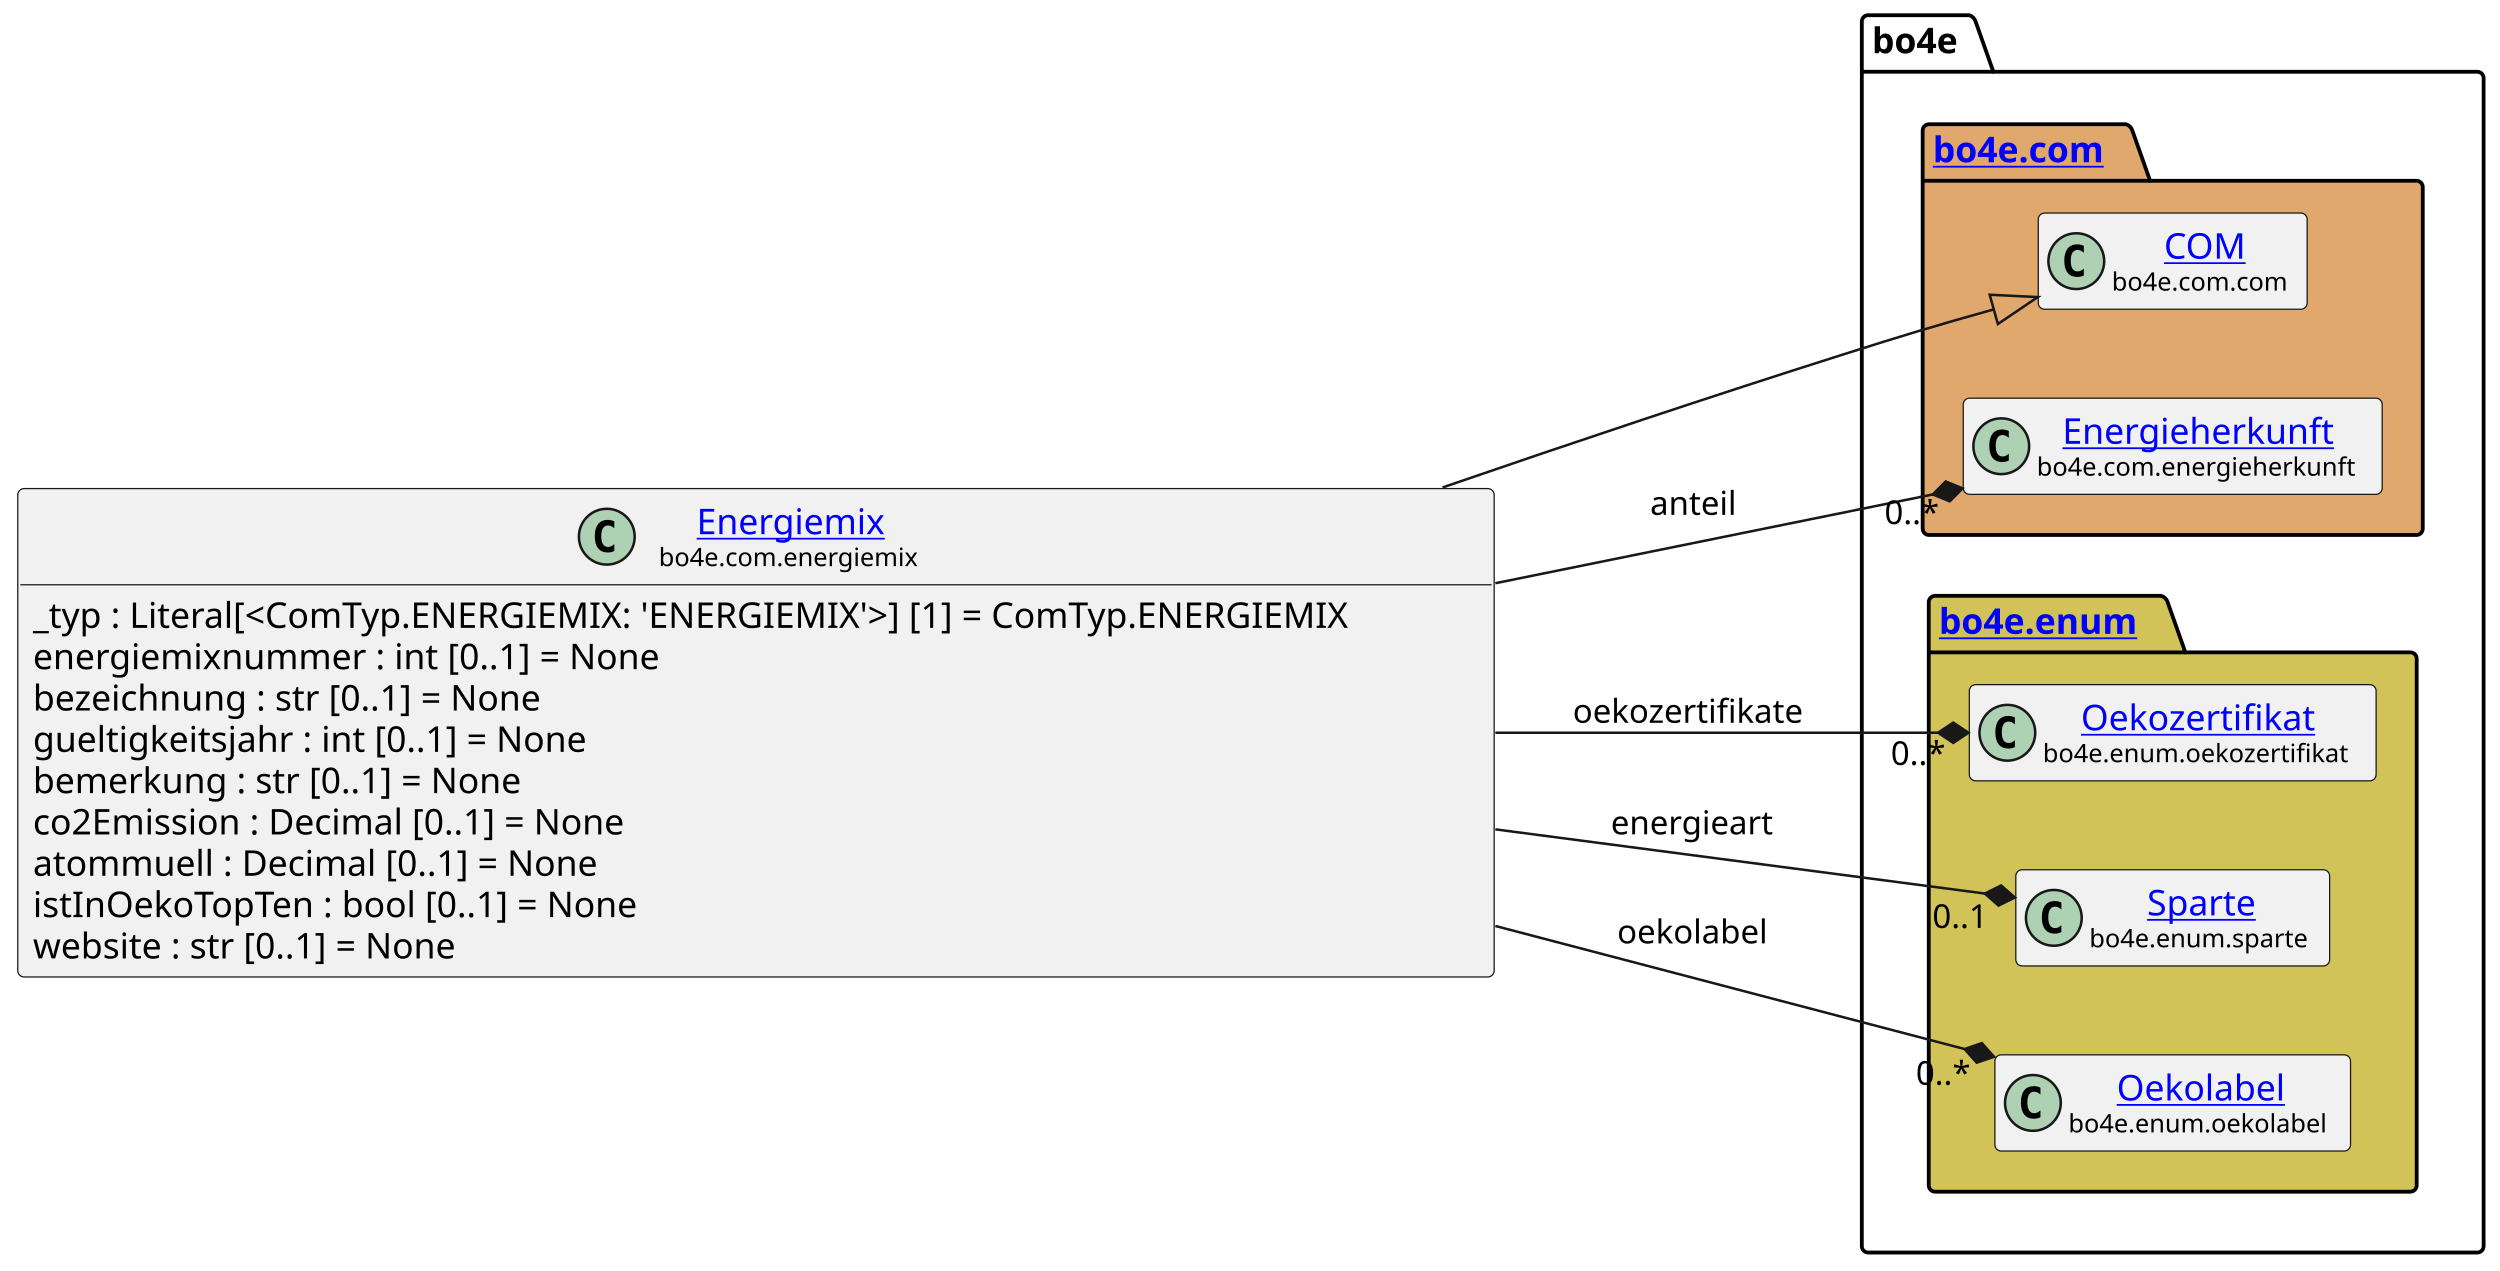
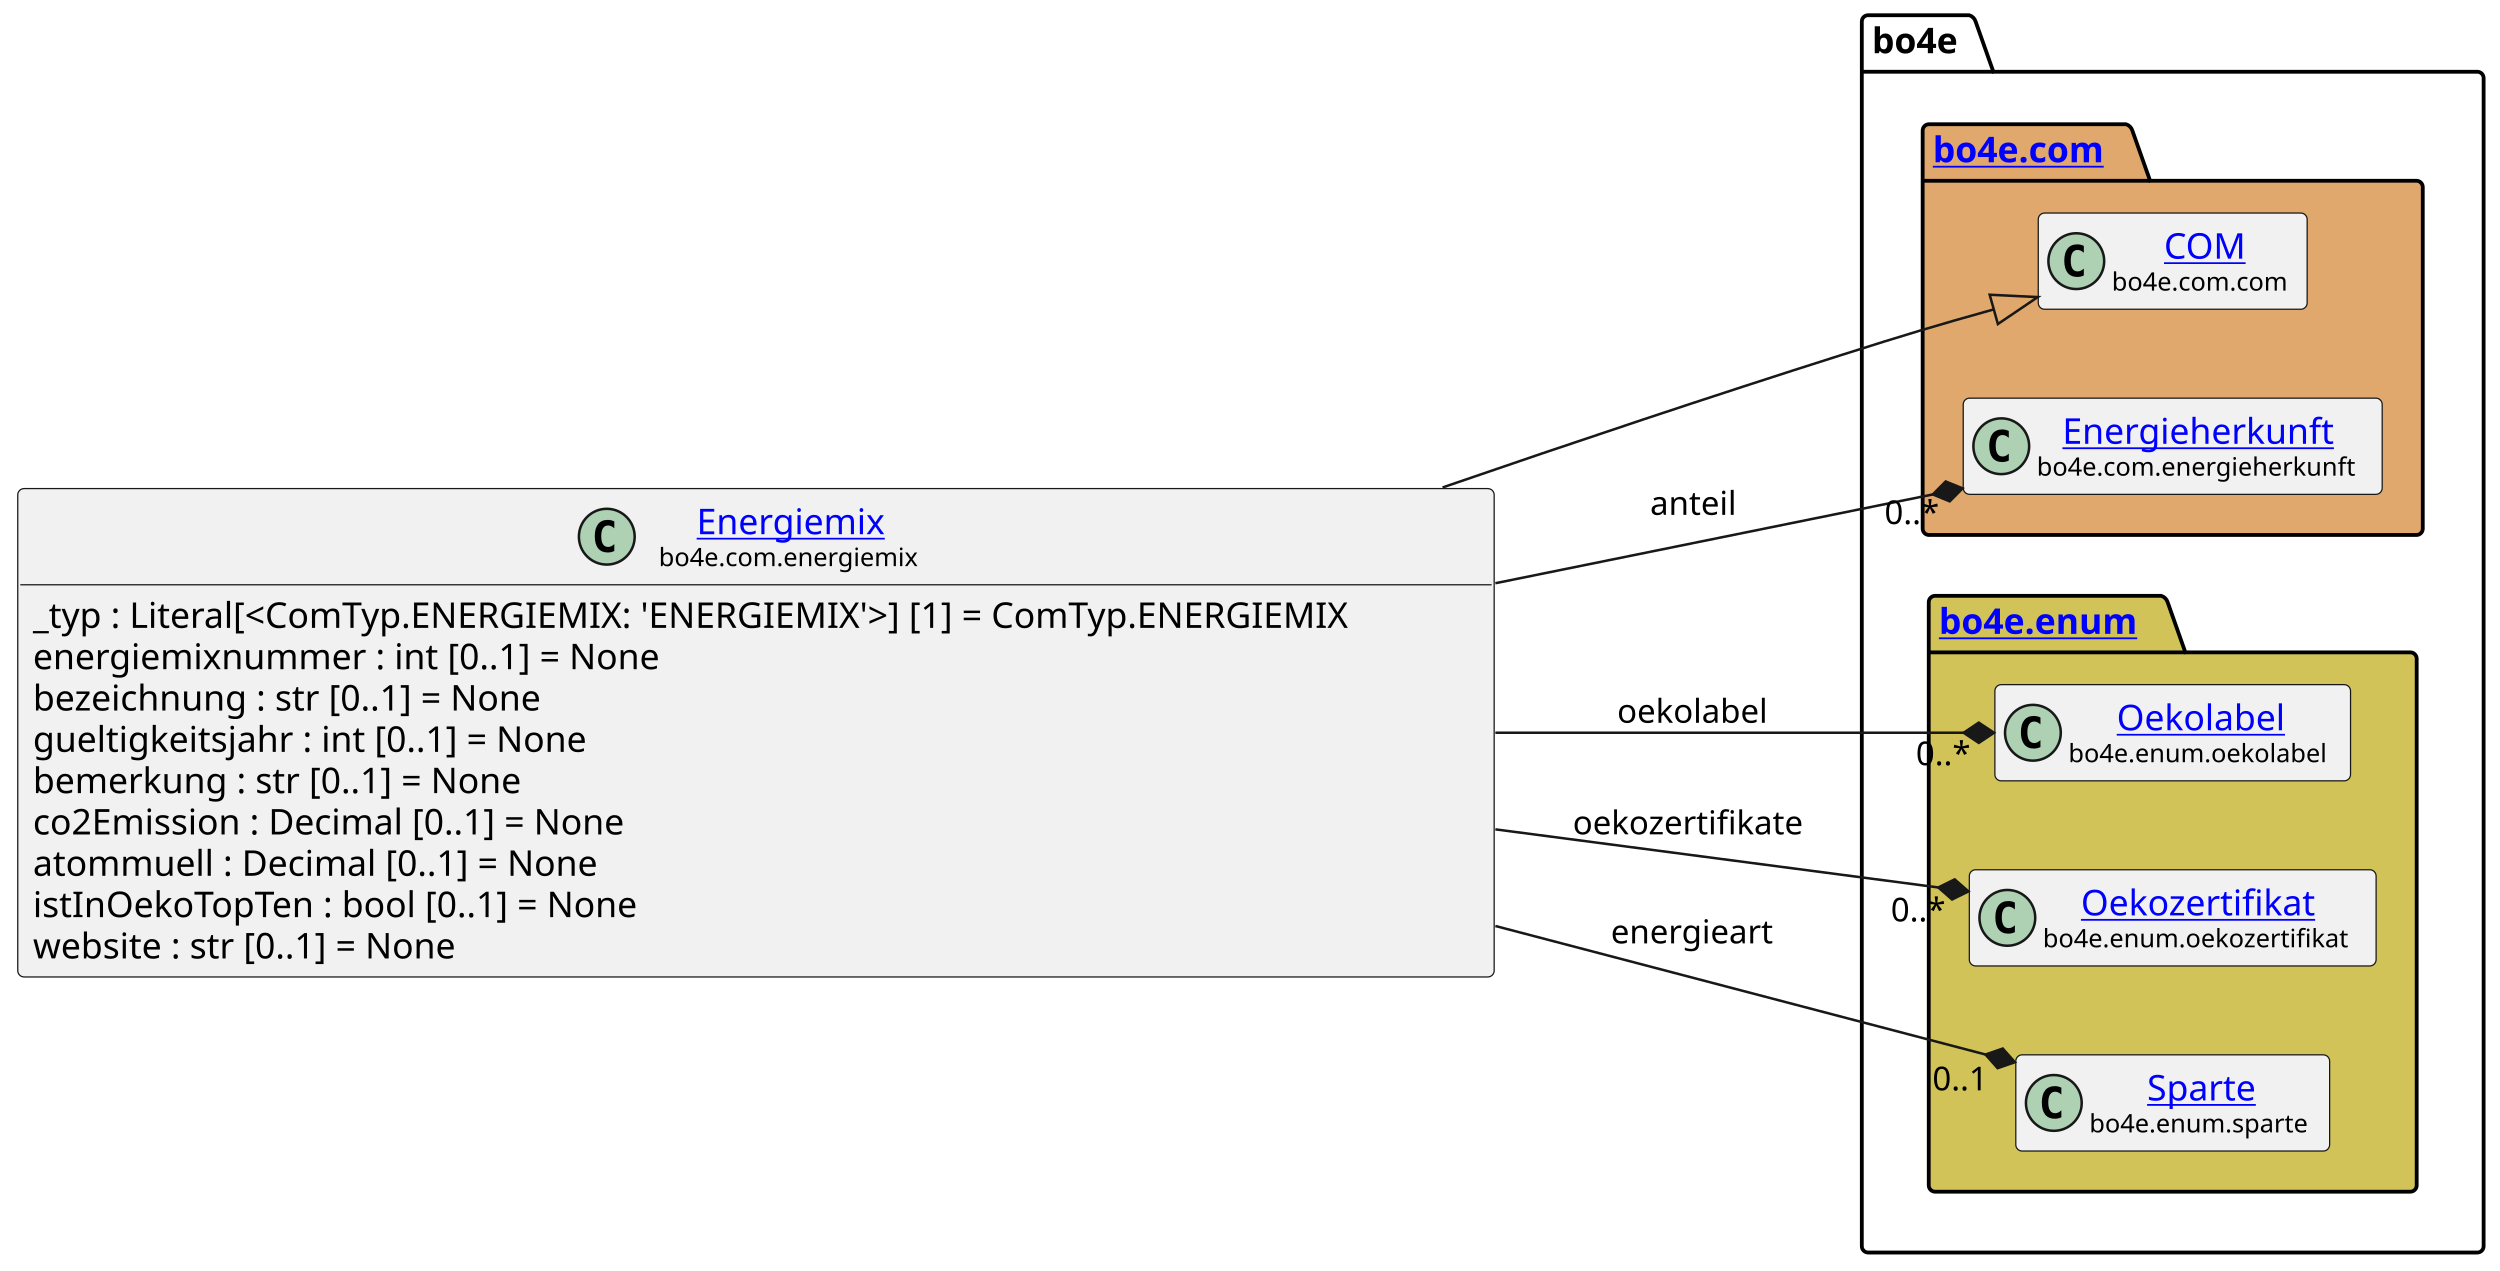
<svg xmlns="http://www.w3.org/2000/svg" xmlns:xlink="http://www.w3.org/1999/xlink" contentStyleType="text/css" data-diagram-type="CLASS" height="501px" preserveAspectRatio="none" style="width:986px;height:501px;background:#FFFFFF;" version="1.1" viewBox="0 0 986 501" width="986px" zoomAndPan="magnify">
  <defs />
  <g>
    <g class="cluster" data-entity="bo4e" data-source-line="16" data-uid="ent0005" id="cluster_bo4e">
      <path d="M736.8,6 L776.676,6 A3.75,3.75 0 0 1 779.176,8.5 L786.176,28.297 L977.04,28.297 A2.5,2.5 0 0 1 979.54,30.797 L979.54,491.5 A2.5,2.5 0 0 1 977.04,494 L736.8,494 A2.5,2.5 0 0 1 734.3,491.5 L734.3,8.5 A2.5,2.5 0 0 1 736.8,6" fill="none" style="stroke:#000000;stroke-width:1.5;" />
      <line style="stroke:#000000;stroke-width:1.5;" x1="734.3" x2="786.176" y1="28.297" y2="28.297" />
      <text fill="#000000" font-family="sans-serif" font-size="14" font-weight="bold" lengthAdjust="spacing" textLength="38.876" x="738.3" y="20.995">bo4e</text>
    </g>
    <g class="cluster" data-entity="com" data-source-line="15" data-uid="ent0003" id="cluster_com">
      <path d="M760.8,49 L838.499,49 A3.75,3.75 0 0 1 840.999,51.5 L847.999,71.297 L953.04,71.297 A2.5,2.5 0 0 1 955.54,73.797 L955.54,208.5 A2.5,2.5 0 0 1 953.04,211 L760.8,211 A2.5,2.5 0 0 1 758.3,208.5 L758.3,51.5 A2.5,2.5 0 0 1 760.8,49" fill="#E0A86C" style="stroke:#000000;stroke-width:1.5;" />
      <line style="stroke:#000000;stroke-width:1.5;" x1="758.3" x2="847.999" y1="71.297" y2="71.297" />
      <a href="file:////home/runner/work/BO4E-python/BO4E-python/docs/../.tox/docs/tmp/html/api/bo4e.com.html" target="_top" title="file:////home/runner/work/BO4E-python/BO4E-python/docs/../.tox/docs/tmp/html/api/bo4e.com.html" xlink:actuate="onRequest" xlink:href="file:////home/runner/work/BO4E-python/BO4E-python/docs/../.tox/docs/tmp/html/api/bo4e.com.html" xlink:show="new" xlink:title="file:////home/runner/work/BO4E-python/BO4E-python/docs/../.tox/docs/tmp/html/api/bo4e.com.html" xlink:type="simple">
        <text fill="#0000FF" font-family="sans-serif" font-size="14" font-weight="bold" lengthAdjust="spacing" text-decoration="underline" textLength="76.699" x="762.3" y="63.995">bo4e.com</text>
      </a>
    </g>
    <g class="cluster" data-entity="enum" data-source-line="19" data-uid="ent0007" id="cluster_enum">
      <path d="M763.2,235 L852.411,235 A3.75,3.75 0 0 1 854.911,237.5 L861.911,257.297 L950.64,257.297 A2.5,2.5 0 0 1 953.14,259.797 L953.14,467.5 A2.5,2.5 0 0 1 950.64,470 L763.2,470 A2.5,2.5 0 0 1 760.7,467.5 L760.7,237.5 A2.5,2.5 0 0 1 763.2,235" fill="#D1C358" style="stroke:#000000;stroke-width:1.5;" />
      <line style="stroke:#000000;stroke-width:1.5;" x1="760.7" x2="861.911" y1="257.297" y2="257.297" />
      <a href="file:////home/runner/work/BO4E-python/BO4E-python/docs/../.tox/docs/tmp/html/api/bo4e.enum.html" target="_top" title="file:////home/runner/work/BO4E-python/BO4E-python/docs/../.tox/docs/tmp/html/api/bo4e.enum.html" xlink:actuate="onRequest" xlink:href="file:////home/runner/work/BO4E-python/BO4E-python/docs/../.tox/docs/tmp/html/api/bo4e.enum.html" xlink:show="new" xlink:title="file:////home/runner/work/BO4E-python/BO4E-python/docs/../.tox/docs/tmp/html/api/bo4e.enum.html" xlink:type="simple">
        <text fill="#0000FF" font-family="sans-serif" font-size="14" font-weight="bold" lengthAdjust="spacing" text-decoration="underline" textLength="88.211" x="764.7" y="249.995">bo4e.enum</text>
      </a>
    </g>
    <g class="entity" data-entity="COM" data-source-line="16" data-uid="ent0004" id="entity_COM">
      <rect fill="#F1F1F1" height="37.938" rx="2.5" ry="2.5" style="stroke:#181818;stroke-width:0.5;" width="106.053" x="803.89" y="84.03" />
      <ellipse cx="818.89" cy="102.999" fill="#ADD1B2" rx="11" ry="11" style="stroke:#181818;stroke-width:1;" />
      <path d="M821.859,108.639 Q821.281,108.936 820.64,109.077 Q819.999,109.233 819.296,109.233 Q816.796,109.233 815.468,107.593 Q814.156,105.936 814.156,102.811 Q814.156,99.686 815.468,98.03 Q816.796,96.374 819.296,96.374 Q819.999,96.374 820.64,96.53 Q821.296,96.686 821.859,96.983 L821.859,99.702 Q821.234,99.124 820.64,98.858 Q820.046,98.577 819.421,98.577 Q818.077,98.577 817.39,99.655 Q816.702,100.718 816.702,102.811 Q816.702,104.905 817.39,105.983 Q818.077,107.046 819.421,107.046 Q820.046,107.046 820.64,106.78 Q821.234,106.499 821.859,105.921 L821.859,108.639 Z " fill="#000000" />
      <a href="file:////home/runner/work/BO4E-python/BO4E-python/docs/../.tox/docs/tmp/html/api/bo4e.com.html#bo4e.com.com.COM" target="_top" title="file:////home/runner/work/BO4E-python/BO4E-python/docs/../.tox/docs/tmp/html/api/bo4e.com.html#bo4e.com.com.COM" xlink:actuate="onRequest" xlink:href="file:////home/runner/work/BO4E-python/BO4E-python/docs/../.tox/docs/tmp/html/api/bo4e.com.html#bo4e.com.com.COM" xlink:show="new" xlink:title="file:////home/runner/work/BO4E-python/BO4E-python/docs/../.tox/docs/tmp/html/api/bo4e.com.html#bo4e.com.com.COM" xlink:type="simple">
        <text fill="#0000FF" font-family="sans-serif" font-size="14" lengthAdjust="spacing" text-decoration="underline" textLength="32.874" x="853.479" y="102.025">COM</text>
      </a>
      <text fill="#000000" font-family="sans-serif" font-size="10" lengthAdjust="spacing" textLength="74.053" x="832.89" y="114.609">bo4e.com.com</text>
    </g>
    <g class="entity" data-entity="Energieherkunft" data-source-line="17" data-uid="ent0006" id="entity_Energieherkunft">
      <rect fill="#F1F1F1" height="37.938" rx="2.5" ry="2.5" style="stroke:#181818;stroke-width:0.5;" width="165.237" x="774.3" y="157.03" />
      <ellipse cx="789.3" cy="175.999" fill="#ADD1B2" rx="11" ry="11" style="stroke:#181818;stroke-width:1;" />
      <path d="M792.269,181.639 Q791.691,181.936 791.05,182.077 Q790.409,182.233 789.706,182.233 Q787.206,182.233 785.878,180.593 Q784.566,178.936 784.566,175.811 Q784.566,172.686 785.878,171.03 Q787.206,169.374 789.706,169.374 Q790.409,169.374 791.05,169.53 Q791.706,169.686 792.269,169.983 L792.269,172.702 Q791.644,172.124 791.05,171.858 Q790.456,171.577 789.831,171.577 Q788.487,171.577 787.8,172.655 Q787.112,173.718 787.112,175.811 Q787.112,177.905 787.8,178.983 Q788.487,180.046 789.831,180.046 Q790.456,180.046 791.05,179.78 Q791.644,179.499 792.269,178.921 L792.269,181.639 Z " fill="#000000" />
      <a href="file:////home/runner/work/BO4E-python/BO4E-python/docs/../.tox/docs/tmp/html/api/bo4e.com.html#bo4e.com.energieherkunft.Energieherkunft" target="_top" title="file:////home/runner/work/BO4E-python/BO4E-python/docs/../.tox/docs/tmp/html/api/bo4e.com.html#bo4e.com.energieherkunft.Energieherkunft" xlink:actuate="onRequest" xlink:href="file:////home/runner/work/BO4E-python/BO4E-python/docs/../.tox/docs/tmp/html/api/bo4e.com.html#bo4e.com.energieherkunft.Energieherkunft" xlink:show="new" xlink:title="file:////home/runner/work/BO4E-python/BO4E-python/docs/../.tox/docs/tmp/html/api/bo4e.com.html#bo4e.com.energieherkunft.Energieherkunft" xlink:type="simple">
        <text fill="#0000FF" font-family="sans-serif" font-size="14" lengthAdjust="spacing" text-decoration="underline" textLength="112.991" x="813.423" y="175.025">Energieherkunft</text>
      </a>
      <text fill="#000000" font-family="sans-serif" font-size="10" lengthAdjust="spacing" textLength="133.237" x="803.3" y="187.609">bo4e.com.energieherkunft</text>
    </g>
-     <g class="entity" data-entity="Oekozertifikat" data-source-line="20" data-uid="ent0008" id="entity_Oekozertifikat">
-       <rect fill="#F1F1F1" height="37.938" rx="2.5" ry="2.5" style="stroke:#181818;stroke-width:0.5;" width="160.438" x="776.7" y="270.03" />
-       <ellipse cx="791.7" cy="288.999" fill="#ADD1B2" rx="11" ry="11" style="stroke:#181818;stroke-width:1;" />
-       <path d="M794.669,294.639 Q794.091,294.936 793.45,295.077 Q792.809,295.233 792.106,295.233 Q789.606,295.233 788.278,293.592 Q786.966,291.936 786.966,288.811 Q786.966,285.686 788.278,284.03 Q789.606,282.374 792.106,282.374 Q792.809,282.374 793.45,282.53 Q794.106,282.686 794.669,282.983 L794.669,285.702 Q794.044,285.124 793.45,284.858 Q792.856,284.577 792.231,284.577 Q790.888,284.577 790.2,285.655 Q789.513,286.717 789.513,288.811 Q789.513,290.905 790.2,291.983 Q790.888,293.046 792.231,293.046 Q792.856,293.046 793.45,292.78 Q794.044,292.499 794.669,291.921 L794.669,294.639 Z " fill="#000000" />
+     <g class="entity" data-entity="Oekolabel" data-source-line="20" data-uid="ent0008" id="entity_Oekolabel">
+       <rect fill="#F1F1F1" height="37.938" rx="2.5" ry="2.5" style="stroke:#181818;stroke-width:0.5;" width="140.272" x="786.78" y="270.03" />
+       <ellipse cx="801.78" cy="288.999" fill="#ADD1B2" rx="11" ry="11" style="stroke:#181818;stroke-width:1;" />
+       <path d="M804.749,294.639 Q804.171,294.936 803.53,295.077 Q802.889,295.233 802.186,295.233 Q799.686,295.233 798.358,293.592 Q797.046,291.936 797.046,288.811 Q797.046,285.686 798.358,284.03 Q799.686,282.374 802.186,282.374 Q802.889,282.374 803.53,282.53 Q804.186,282.686 804.749,282.983 L804.749,285.702 Q804.124,285.124 803.53,284.858 Q802.936,284.577 802.311,284.577 Q800.967,284.577 800.28,285.655 Q799.592,286.717 799.592,288.811 Q799.592,290.905 800.28,291.983 Q800.967,293.046 802.311,293.046 Q802.936,293.046 803.53,292.78 Q804.124,292.499 804.749,291.921 L804.749,294.639 Z " fill="#000000" />
+       <a href="file:////home/runner/work/BO4E-python/BO4E-python/docs/../.tox/docs/tmp/html/api/bo4e.enum.html#bo4e.enum.oekolabel.Oekolabel" target="_top" title="file:////home/runner/work/BO4E-python/BO4E-python/docs/../.tox/docs/tmp/html/api/bo4e.enum.html#bo4e.enum.oekolabel.Oekolabel" xlink:actuate="onRequest" xlink:href="file:////home/runner/work/BO4E-python/BO4E-python/docs/../.tox/docs/tmp/html/api/bo4e.enum.html#bo4e.enum.oekolabel.Oekolabel" xlink:show="new" xlink:title="file:////home/runner/work/BO4E-python/BO4E-python/docs/../.tox/docs/tmp/html/api/bo4e.enum.html#bo4e.enum.oekolabel.Oekolabel" xlink:type="simple">
+         <text fill="#0000FF" font-family="sans-serif" font-size="14" lengthAdjust="spacing" text-decoration="underline" textLength="70.164" x="834.834" y="288.025">Oekolabel</text>
+       </a>
+       <text fill="#000000" font-family="sans-serif" font-size="10" lengthAdjust="spacing" textLength="108.272" x="815.78" y="300.609">bo4e.enum.oekolabel</text>
+     </g>
+     <g class="entity" data-entity="Oekozertifikat" data-source-line="21" data-uid="ent0009" id="entity_Oekozertifikat">
+       <rect fill="#F1F1F1" height="37.938" rx="2.5" ry="2.5" style="stroke:#181818;stroke-width:0.5;" width="160.438" x="776.7" y="343.03" />
+       <ellipse cx="791.7" cy="361.999" fill="#ADD1B2" rx="11" ry="11" style="stroke:#181818;stroke-width:1;" />
+       <path d="M794.669,367.639 Q794.091,367.936 793.45,368.077 Q792.809,368.233 792.106,368.233 Q789.606,368.233 788.278,366.592 Q786.966,364.936 786.966,361.811 Q786.966,358.686 788.278,357.03 Q789.606,355.374 792.106,355.374 Q792.809,355.374 793.45,355.53 Q794.106,355.686 794.669,355.983 L794.669,358.702 Q794.044,358.124 793.45,357.858 Q792.856,357.577 792.231,357.577 Q790.888,357.577 790.2,358.655 Q789.513,359.717 789.513,361.811 Q789.513,363.905 790.2,364.983 Q790.888,366.046 792.231,366.046 Q792.856,366.046 793.45,365.78 Q794.044,365.499 794.669,364.921 L794.669,367.639 Z " fill="#000000" />
      <a href="file:////home/runner/work/BO4E-python/BO4E-python/docs/../.tox/docs/tmp/html/api/bo4e.enum.html#bo4e.enum.oekozertifikat.Oekozertifikat" target="_top" title="file:////home/runner/work/BO4E-python/BO4E-python/docs/../.tox/docs/tmp/html/api/bo4e.enum.html#bo4e.enum.oekozertifikat.Oekozertifikat" xlink:actuate="onRequest" xlink:href="file:////home/runner/work/BO4E-python/BO4E-python/docs/../.tox/docs/tmp/html/api/bo4e.enum.html#bo4e.enum.oekozertifikat.Oekozertifikat" xlink:show="new" xlink:title="file:////home/runner/work/BO4E-python/BO4E-python/docs/../.tox/docs/tmp/html/api/bo4e.enum.html#bo4e.enum.oekozertifikat.Oekozertifikat" xlink:type="simple">
-         <text fill="#0000FF" font-family="sans-serif" font-size="14" lengthAdjust="spacing" text-decoration="underline" textLength="98.397" x="820.721" y="288.025">Oekozertifikat</text>
+         <text fill="#0000FF" font-family="sans-serif" font-size="14" lengthAdjust="spacing" text-decoration="underline" textLength="98.397" x="820.721" y="361.025">Oekozertifikat</text>
      </a>
-       <text fill="#000000" font-family="sans-serif" font-size="10" lengthAdjust="spacing" textLength="128.438" x="805.7" y="300.609">bo4e.enum.oekozertifikat</text>
+       <text fill="#000000" font-family="sans-serif" font-size="10" lengthAdjust="spacing" textLength="128.438" x="805.7" y="373.609">bo4e.enum.oekozertifikat</text>
    </g>
-     <g class="entity" data-entity="Sparte" data-source-line="21" data-uid="ent0009" id="entity_Sparte">
-       <rect fill="#F1F1F1" height="37.938" rx="2.5" ry="2.5" style="stroke:#181818;stroke-width:0.5;" width="123.777" x="795.03" y="343.03" />
-       <ellipse cx="810.03" cy="361.999" fill="#ADD1B2" rx="11" ry="11" style="stroke:#181818;stroke-width:1;" />
-       <path d="M812.999,367.639 Q812.421,367.936 811.78,368.077 Q811.139,368.233 810.436,368.233 Q807.936,368.233 806.608,366.592 Q805.296,364.936 805.296,361.811 Q805.296,358.686 806.608,357.03 Q807.936,355.374 810.436,355.374 Q811.139,355.374 811.78,355.53 Q812.436,355.686 812.999,355.983 L812.999,358.702 Q812.374,358.124 811.78,357.858 Q811.186,357.577 810.561,357.577 Q809.217,357.577 808.53,358.655 Q807.842,359.717 807.842,361.811 Q807.842,363.905 808.53,364.983 Q809.217,366.046 810.561,366.046 Q811.186,366.046 811.78,365.78 Q812.374,365.499 812.999,364.921 L812.999,367.639 Z " fill="#000000" />
+     <g class="entity" data-entity="Sparte" data-source-line="22" data-uid="ent0010" id="entity_Sparte">
+       <rect fill="#F1F1F1" height="37.938" rx="2.5" ry="2.5" style="stroke:#181818;stroke-width:0.5;" width="123.777" x="795.03" y="416.03" />
+       <ellipse cx="810.03" cy="434.999" fill="#ADD1B2" rx="11" ry="11" style="stroke:#181818;stroke-width:1;" />
+       <path d="M812.999,440.639 Q812.421,440.936 811.78,441.077 Q811.139,441.233 810.436,441.233 Q807.936,441.233 806.608,439.592 Q805.296,437.936 805.296,434.811 Q805.296,431.686 806.608,430.03 Q807.936,428.374 810.436,428.374 Q811.139,428.374 811.78,428.53 Q812.436,428.686 812.999,428.983 L812.999,431.702 Q812.374,431.124 811.78,430.858 Q811.186,430.577 810.561,430.577 Q809.217,430.577 808.53,431.655 Q807.842,432.717 807.842,434.811 Q807.842,436.905 808.53,437.983 Q809.217,439.046 810.561,439.046 Q811.186,439.046 811.78,438.78 Q812.374,438.499 812.999,437.921 L812.999,440.639 Z " fill="#000000" />
      <a href="file:////home/runner/work/BO4E-python/BO4E-python/docs/../.tox/docs/tmp/html/api/bo4e.enum.html#bo4e.enum.sparte.Sparte" target="_top" title="file:////home/runner/work/BO4E-python/BO4E-python/docs/../.tox/docs/tmp/html/api/bo4e.enum.html#bo4e.enum.sparte.Sparte" xlink:actuate="onRequest" xlink:href="file:////home/runner/work/BO4E-python/BO4E-python/docs/../.tox/docs/tmp/html/api/bo4e.enum.html#bo4e.enum.sparte.Sparte" xlink:show="new" xlink:title="file:////home/runner/work/BO4E-python/BO4E-python/docs/../.tox/docs/tmp/html/api/bo4e.enum.html#bo4e.enum.sparte.Sparte" xlink:type="simple">
-         <text fill="#0000FF" font-family="sans-serif" font-size="14" lengthAdjust="spacing" text-decoration="underline" textLength="46.211" x="846.813" y="361.025">Sparte</text>
+         <text fill="#0000FF" font-family="sans-serif" font-size="14" lengthAdjust="spacing" text-decoration="underline" textLength="46.211" x="846.813" y="434.025">Sparte</text>
      </a>
-       <text fill="#000000" font-family="sans-serif" font-size="10" lengthAdjust="spacing" textLength="91.777" x="824.03" y="373.609">bo4e.enum.sparte</text>
-     </g>
-     <g class="entity" data-entity="Oekolabel" data-source-line="22" data-uid="ent0010" id="entity_Oekolabel">
-       <rect fill="#F1F1F1" height="37.938" rx="2.5" ry="2.5" style="stroke:#181818;stroke-width:0.5;" width="140.272" x="786.78" y="416.03" />
-       <ellipse cx="801.78" cy="434.999" fill="#ADD1B2" rx="11" ry="11" style="stroke:#181818;stroke-width:1;" />
-       <path d="M804.749,440.639 Q804.171,440.936 803.53,441.077 Q802.889,441.233 802.186,441.233 Q799.686,441.233 798.358,439.592 Q797.046,437.936 797.046,434.811 Q797.046,431.686 798.358,430.03 Q799.686,428.374 802.186,428.374 Q802.889,428.374 803.53,428.53 Q804.186,428.686 804.749,428.983 L804.749,431.702 Q804.124,431.124 803.53,430.858 Q802.936,430.577 802.311,430.577 Q800.967,430.577 800.28,431.655 Q799.592,432.717 799.592,434.811 Q799.592,436.905 800.28,437.983 Q800.967,439.046 802.311,439.046 Q802.936,439.046 803.53,438.78 Q804.124,438.499 804.749,437.921 L804.749,440.639 Z " fill="#000000" />
-       <a href="file:////home/runner/work/BO4E-python/BO4E-python/docs/../.tox/docs/tmp/html/api/bo4e.enum.html#bo4e.enum.oekolabel.Oekolabel" target="_top" title="file:////home/runner/work/BO4E-python/BO4E-python/docs/../.tox/docs/tmp/html/api/bo4e.enum.html#bo4e.enum.oekolabel.Oekolabel" xlink:actuate="onRequest" xlink:href="file:////home/runner/work/BO4E-python/BO4E-python/docs/../.tox/docs/tmp/html/api/bo4e.enum.html#bo4e.enum.oekolabel.Oekolabel" xlink:show="new" xlink:title="file:////home/runner/work/BO4E-python/BO4E-python/docs/../.tox/docs/tmp/html/api/bo4e.enum.html#bo4e.enum.oekolabel.Oekolabel" xlink:type="simple">
-         <text fill="#0000FF" font-family="sans-serif" font-size="14" lengthAdjust="spacing" text-decoration="underline" textLength="70.164" x="834.834" y="434.025">Oekolabel</text>
-       </a>
-       <text fill="#000000" font-family="sans-serif" font-size="10" lengthAdjust="spacing" textLength="108.272" x="815.78" y="446.609">bo4e.enum.oekolabel</text>
+       <text fill="#000000" font-family="sans-serif" font-size="10" lengthAdjust="spacing" textLength="91.777" x="824.03" y="446.609">bo4e.enum.sparte</text>
    </g>
    <g class="entity" data-entity="Energiemix" data-source-line="3" data-uid="ent0002" id="entity_Energiemix">
      <rect fill="#F1F1F1" height="192.609" rx="2.5" ry="2.5" style="stroke:#181818;stroke-width:0.5;" width="582.302" x="7" y="192.7" />
      <ellipse cx="239.318" cy="211.669" fill="#ADD1B2" rx="11" ry="11" style="stroke:#181818;stroke-width:1;" />
      <path d="M242.287,217.309 Q241.709,217.606 241.068,217.747 Q240.428,217.903 239.725,217.903 Q237.225,217.903 235.897,216.262 Q234.584,214.606 234.584,211.481 Q234.584,208.356 235.897,206.7 Q237.225,205.044 239.725,205.044 Q240.428,205.044 241.068,205.2 Q241.725,205.356 242.287,205.653 L242.287,208.372 Q241.662,207.794 241.068,207.528 Q240.475,207.247 239.85,207.247 Q238.506,207.247 237.818,208.325 Q237.131,209.387 237.131,211.481 Q237.131,213.575 237.818,214.653 Q238.506,215.716 239.85,215.716 Q240.475,215.716 241.068,215.45 Q241.662,215.169 242.287,214.591 L242.287,217.309 Z " fill="#000000" />
      <a href="file:////home/runner/work/BO4E-python/BO4E-python/docs/../.tox/docs/tmp/html/api/bo4e.com.html#bo4e.com.energiemix.Energiemix" target="_top" title="file:////home/runner/work/BO4E-python/BO4E-python/docs/../.tox/docs/tmp/html/api/bo4e.com.html#bo4e.com.energiemix.Energiemix" xlink:actuate="onRequest" xlink:href="file:////home/runner/work/BO4E-python/BO4E-python/docs/../.tox/docs/tmp/html/api/bo4e.com.html#bo4e.com.energiemix.Energiemix" xlink:show="new" xlink:title="file:////home/runner/work/BO4E-python/BO4E-python/docs/../.tox/docs/tmp/html/api/bo4e.com.html#bo4e.com.energiemix.Energiemix" xlink:type="simple">
        <text fill="#0000FF" font-family="sans-serif" font-size="14" lengthAdjust="spacing" text-decoration="underline" textLength="79.29" x="274.756" y="210.695">Energiemix</text>
      </a>
      <text fill="#000000" font-family="sans-serif" font-size="10" lengthAdjust="spacing" textLength="109.165" x="259.818" y="223.279">bo4e.com.energiemix</text>
      <line style="stroke:#181818;stroke-width:0.5;" x1="8" x2="588.302" y1="230.637" y2="230.637" />
      <text fill="#000000" font-family="sans-serif" font-size="14" lengthAdjust="spacing" textLength="570.302" x="13" y="247.633">_typ : Literal[&lt;ComTyp.ENERGIEMIX: 'ENERGIEMIX'&gt;] [1] = ComTyp.ENERGIEMIX</text>
      <text fill="#000000" font-family="sans-serif" font-size="14" lengthAdjust="spacing" textLength="269.562" x="13" y="263.93">energiemixnummer : int [0..1] = None</text>
      <text fill="#000000" font-family="sans-serif" font-size="14" lengthAdjust="spacing" textLength="220.828" x="13" y="280.226">bezeichnung : str [0..1] = None</text>
      <text fill="#000000" font-family="sans-serif" font-size="14" lengthAdjust="spacing" textLength="240.133" x="13" y="296.523">gueltigkeitsjahr : int [0..1] = None</text>
      <text fill="#000000" font-family="sans-serif" font-size="14" lengthAdjust="spacing" textLength="211.648" x="13" y="312.82">bemerkung : str [0..1] = None</text>
      <text fill="#000000" font-family="sans-serif" font-size="14" lengthAdjust="spacing" textLength="257.407" x="13" y="329.117">co2Emission : Decimal [0..1] = None</text>
      <text fill="#000000" font-family="sans-serif" font-size="14" lengthAdjust="spacing" textLength="245.123" x="13" y="345.414">atommuell : Decimal [0..1] = None</text>
      <text fill="#000000" font-family="sans-serif" font-size="14" lengthAdjust="spacing" textLength="260.791" x="13" y="361.711">istInOekoTopTen : bool [0..1] = None</text>
      <text fill="#000000" font-family="sans-serif" font-size="14" lengthAdjust="spacing" textLength="185.637" x="13" y="378.008">website : str [0..1] = None</text>
    </g>
    <g class="link" data-entity-1="Energiemix" data-entity-2="COM" data-source-line="25" data-uid="lnk11" id="link_Energiemix_COM">
      <path codeLine="25" d="M568.95,192.25 C620.99,174.34 675.2,156.19 726.3,140 C751.62,131.98 762.635,128.647 786.345,122.017" fill="none" id="Energiemix-to-COM" style="stroke:#181818;stroke-width:1;" />
      <polygon fill="none" points="803.68,117.17,784.729,116.239,787.961,127.796,803.68,117.17" style="stroke:#181818;stroke-width:1;" />
    </g>
    <g class="link" data-entity-1="Energiemix" data-entity-2="Sparte" data-source-line="26" data-uid="lnk12" id="link_Energiemix_Sparte">
-       <path codeLine="26" d="M589.77,327.1 C667.42,337.28 731.902,345.74 782.782,352.41" fill="none" id="Energiemix-to-Sparte" style="stroke:#181818;stroke-width:1;" />
-       <polygon fill="#181818" points="794.68,353.97,789.251,349.224,782.782,352.41,788.211,357.156,794.68,353.97" style="stroke:#181818;stroke-width:1;" />
-       <text fill="#000000" font-family="sans-serif" font-size="13" lengthAdjust="spacing" textLength="67.85" x="635.3" y="329.067">energieart</text>
-       <text fill="#000000" font-family="sans-serif" font-size="13" lengthAdjust="spacing" textLength="24.807" x="762.143" y="365.983">0..1</text>
+       <path codeLine="26" d="M589.77,365.21 C667.42,385.57 732.192,402.557 783.072,415.897" fill="none" id="Energiemix-to-Sparte" style="stroke:#181818;stroke-width:1;" />
+       <polygon fill="#181818" points="794.68,418.94,789.891,413.549,783.072,415.897,787.862,421.288,794.68,418.94" style="stroke:#181818;stroke-width:1;" />
+       <text fill="#000000" font-family="sans-serif" font-size="13" lengthAdjust="spacing" textLength="67.85" x="635.3" y="372.067">energieart</text>
+       <text fill="#000000" font-family="sans-serif" font-size="13" lengthAdjust="spacing" textLength="24.807" x="762.143" y="430.025">0..1</text>
    </g>
    <g class="link" data-entity-1="Energiemix" data-entity-2="Energieherkunft" data-source-line="27" data-uid="lnk13" id="link_Energiemix_Energieherkunft">
      <path codeLine="27" d="M589.77,230.02 C657.53,216.26 712.56,205.096 762.29,195.006" fill="none" id="Energiemix-to-Energieherkunft" style="stroke:#181818;stroke-width:1;" />
      <polygon fill="#181818" points="774.05,192.62,767.374,189.893,762.29,195.006,768.965,197.733,774.05,192.62" style="stroke:#181818;stroke-width:1;" />
      <text fill="#000000" font-family="sans-serif" font-size="13" lengthAdjust="spacing" textLength="36.524" x="650.8" y="203.067">anteil</text>
      <text fill="#000000" font-family="sans-serif" font-size="13" lengthAdjust="spacing" textLength="23.036" x="743.237" y="206.69">0..*</text>
    </g>
    <g class="link" data-entity-1="Energiemix" data-entity-2="Oekozertifikat" data-source-line="28" data-uid="lnk14" id="link_Energiemix_Oekozertifikat">
-       <path codeLine="28" d="M589.77,289 C658.58,289 714.4,289 764.36,289" fill="none" id="Energiemix-to-Oekozertifikat" style="stroke:#181818;stroke-width:1;" />
-       <polygon fill="#181818" points="776.36,289,770.36,285,764.36,289,770.36,293,776.36,289" style="stroke:#181818;stroke-width:1;" />
-       <text fill="#000000" font-family="sans-serif" font-size="13" lengthAdjust="spacing" textLength="97.087" x="620.3" y="285.067">oekozertifikate</text>
-       <text fill="#000000" font-family="sans-serif" font-size="13" lengthAdjust="spacing" textLength="23.036" x="745.738" y="301.694">0..*</text>
+       <path codeLine="28" d="M589.77,327.1 C658.58,336.13 714.502,343.46 764.462,350.01" fill="none" id="Energiemix-to-Oekozertifikat" style="stroke:#181818;stroke-width:1;" />
+       <polygon fill="#181818" points="776.36,351.57,770.931,346.824,764.462,350.01,769.891,354.756,776.36,351.57" style="stroke:#181818;stroke-width:1;" />
+       <text fill="#000000" font-family="sans-serif" font-size="13" lengthAdjust="spacing" textLength="97.087" x="620.3" y="329.067">oekozertifikate</text>
+       <text fill="#000000" font-family="sans-serif" font-size="13" lengthAdjust="spacing" textLength="23.036" x="745.738" y="363.4">0..*</text>
    </g>
    <g class="link" data-entity-1="Energiemix" data-entity-2="Oekolabel" data-source-line="29" data-uid="lnk15" id="link_Energiemix_Oekolabel">
-       <path codeLine="29" d="M589.77,365.21 C663.33,384.5 724.143,400.446 774.822,413.736" fill="none" id="Energiemix-to-Oekolabel" style="stroke:#181818;stroke-width:1;" />
-       <polygon fill="#181818" points="786.43,416.78,781.641,411.389,774.822,413.736,779.612,419.127,786.43,416.78" style="stroke:#181818;stroke-width:1;" />
-       <text fill="#000000" font-family="sans-serif" font-size="13" lengthAdjust="spacing" textLength="62.873" x="637.8" y="372.067">oekolabel</text>
-       <text fill="#000000" font-family="sans-serif" font-size="13" lengthAdjust="spacing" textLength="23.036" x="755.617" y="427.832">0..*</text>
+       <path codeLine="29" d="M589.77,289 C663.33,289 723.75,289 774.43,289" fill="none" id="Energiemix-to-Oekolabel" style="stroke:#181818;stroke-width:1;" />
+       <polygon fill="#181818" points="786.43,289,780.43,285,774.43,289,780.43,293,786.43,289" style="stroke:#181818;stroke-width:1;" />
+       <text fill="#000000" font-family="sans-serif" font-size="13" lengthAdjust="spacing" textLength="62.873" x="637.8" y="285.067">oekolabel</text>
+       <text fill="#000000" font-family="sans-serif" font-size="13" lengthAdjust="spacing" textLength="23.036" x="755.617" y="301.788">0..*</text>
    </g>
  </g>
</svg>
